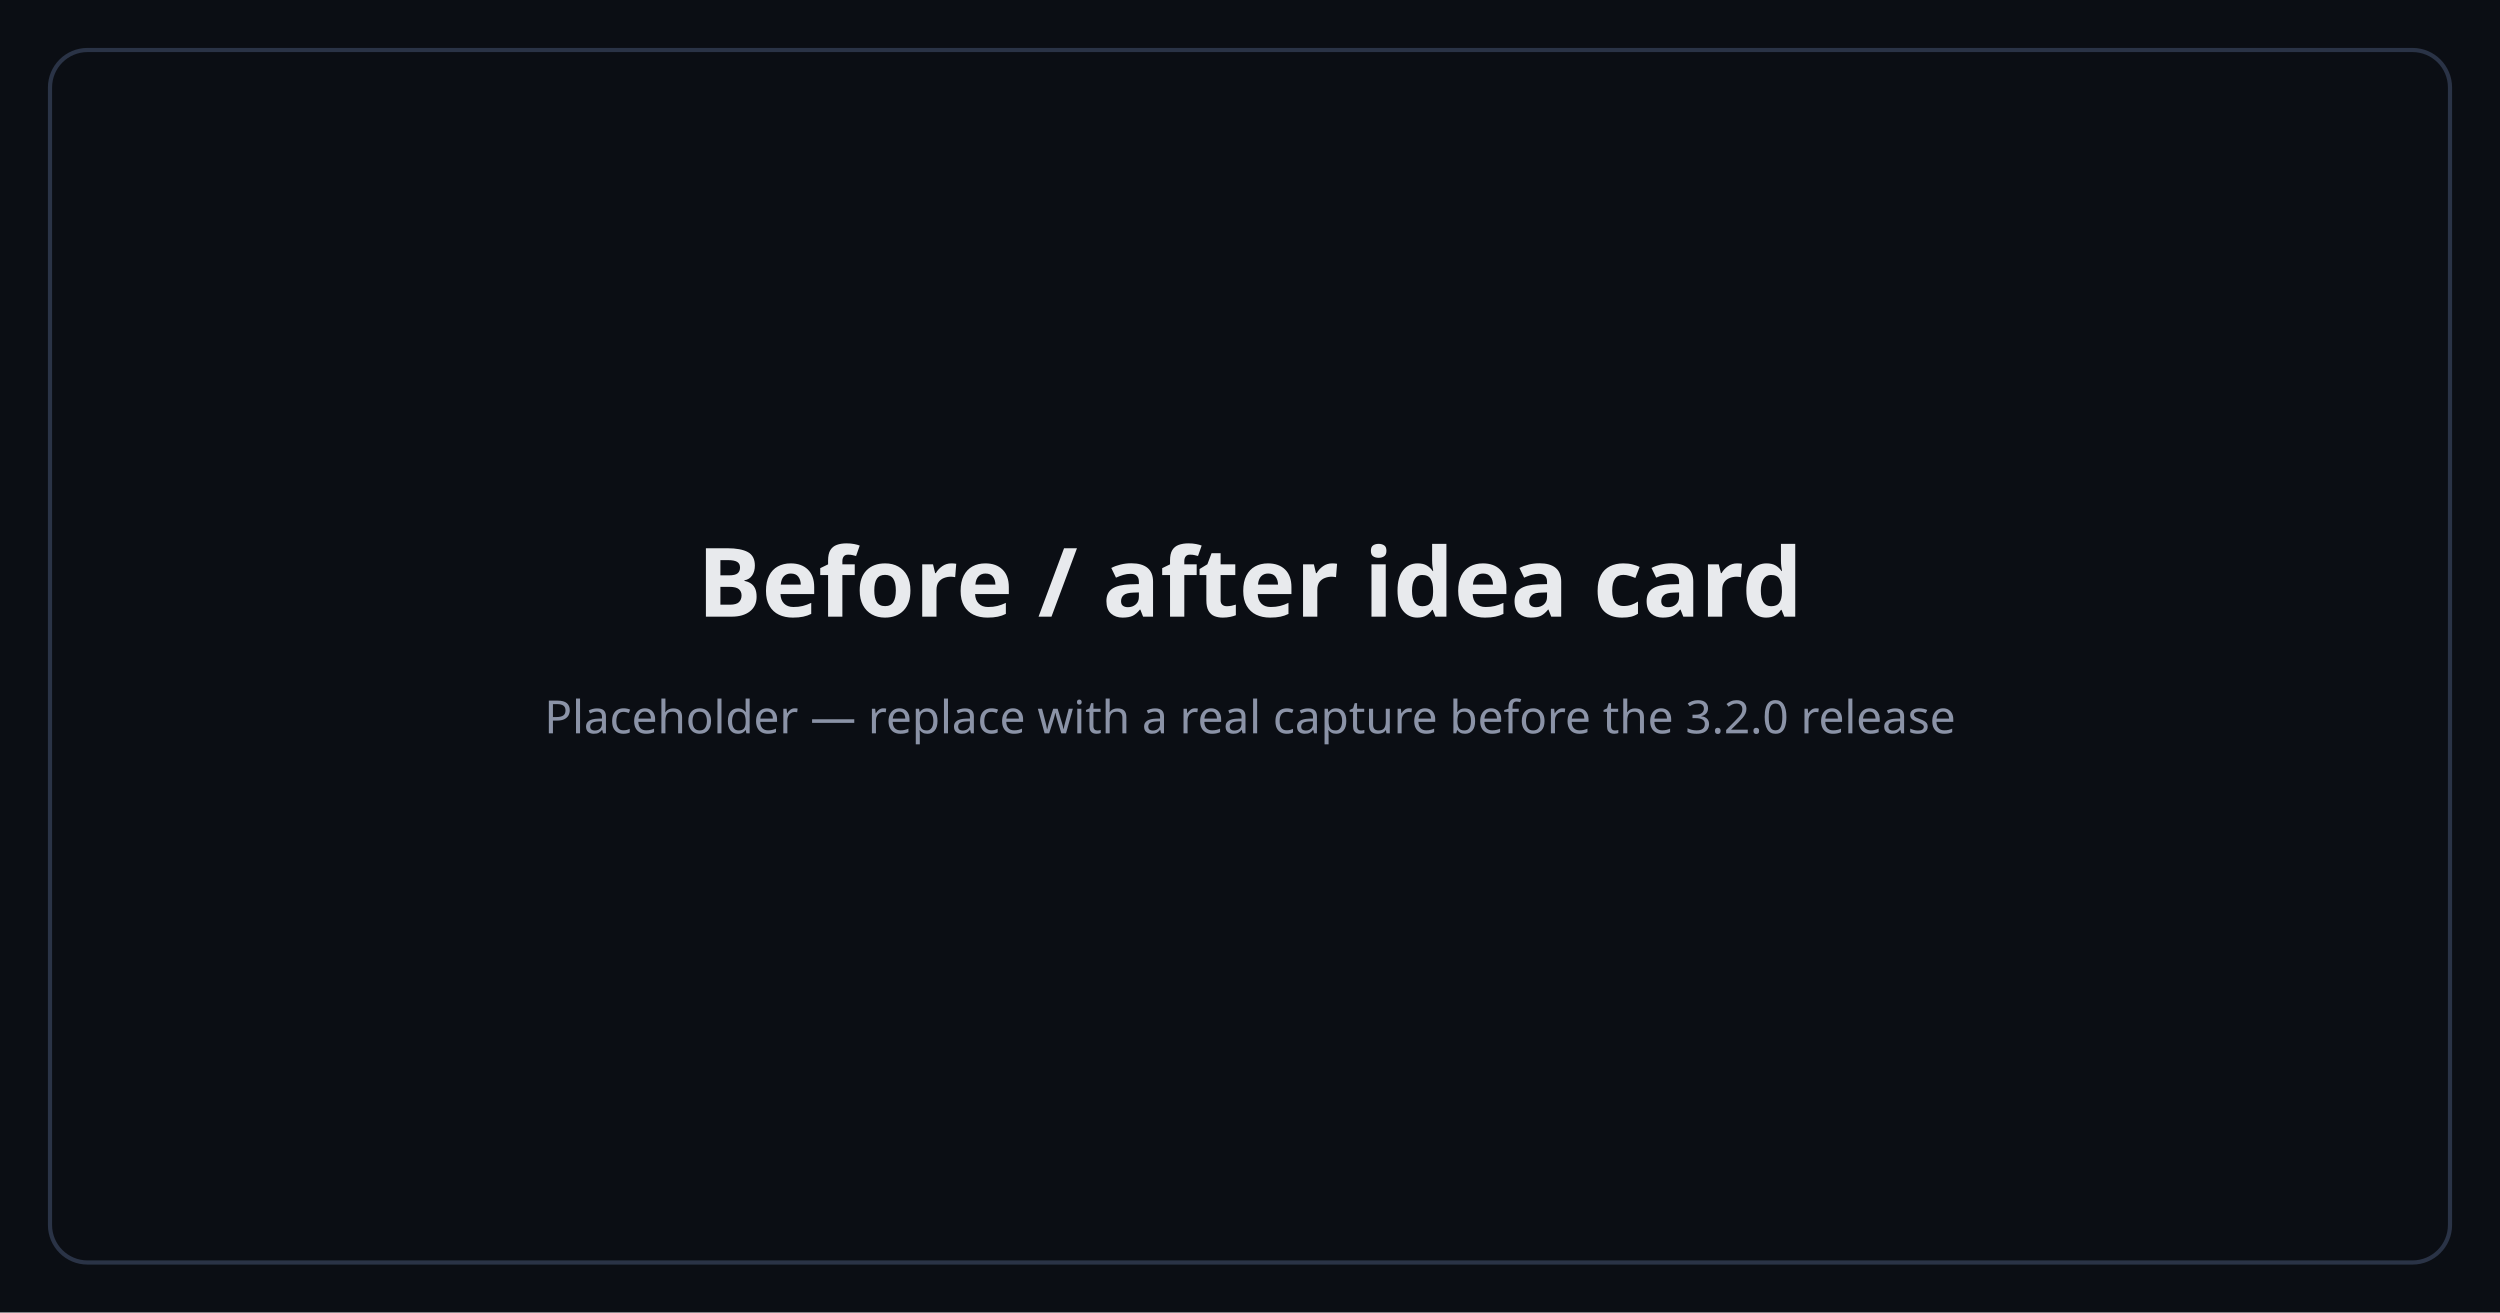
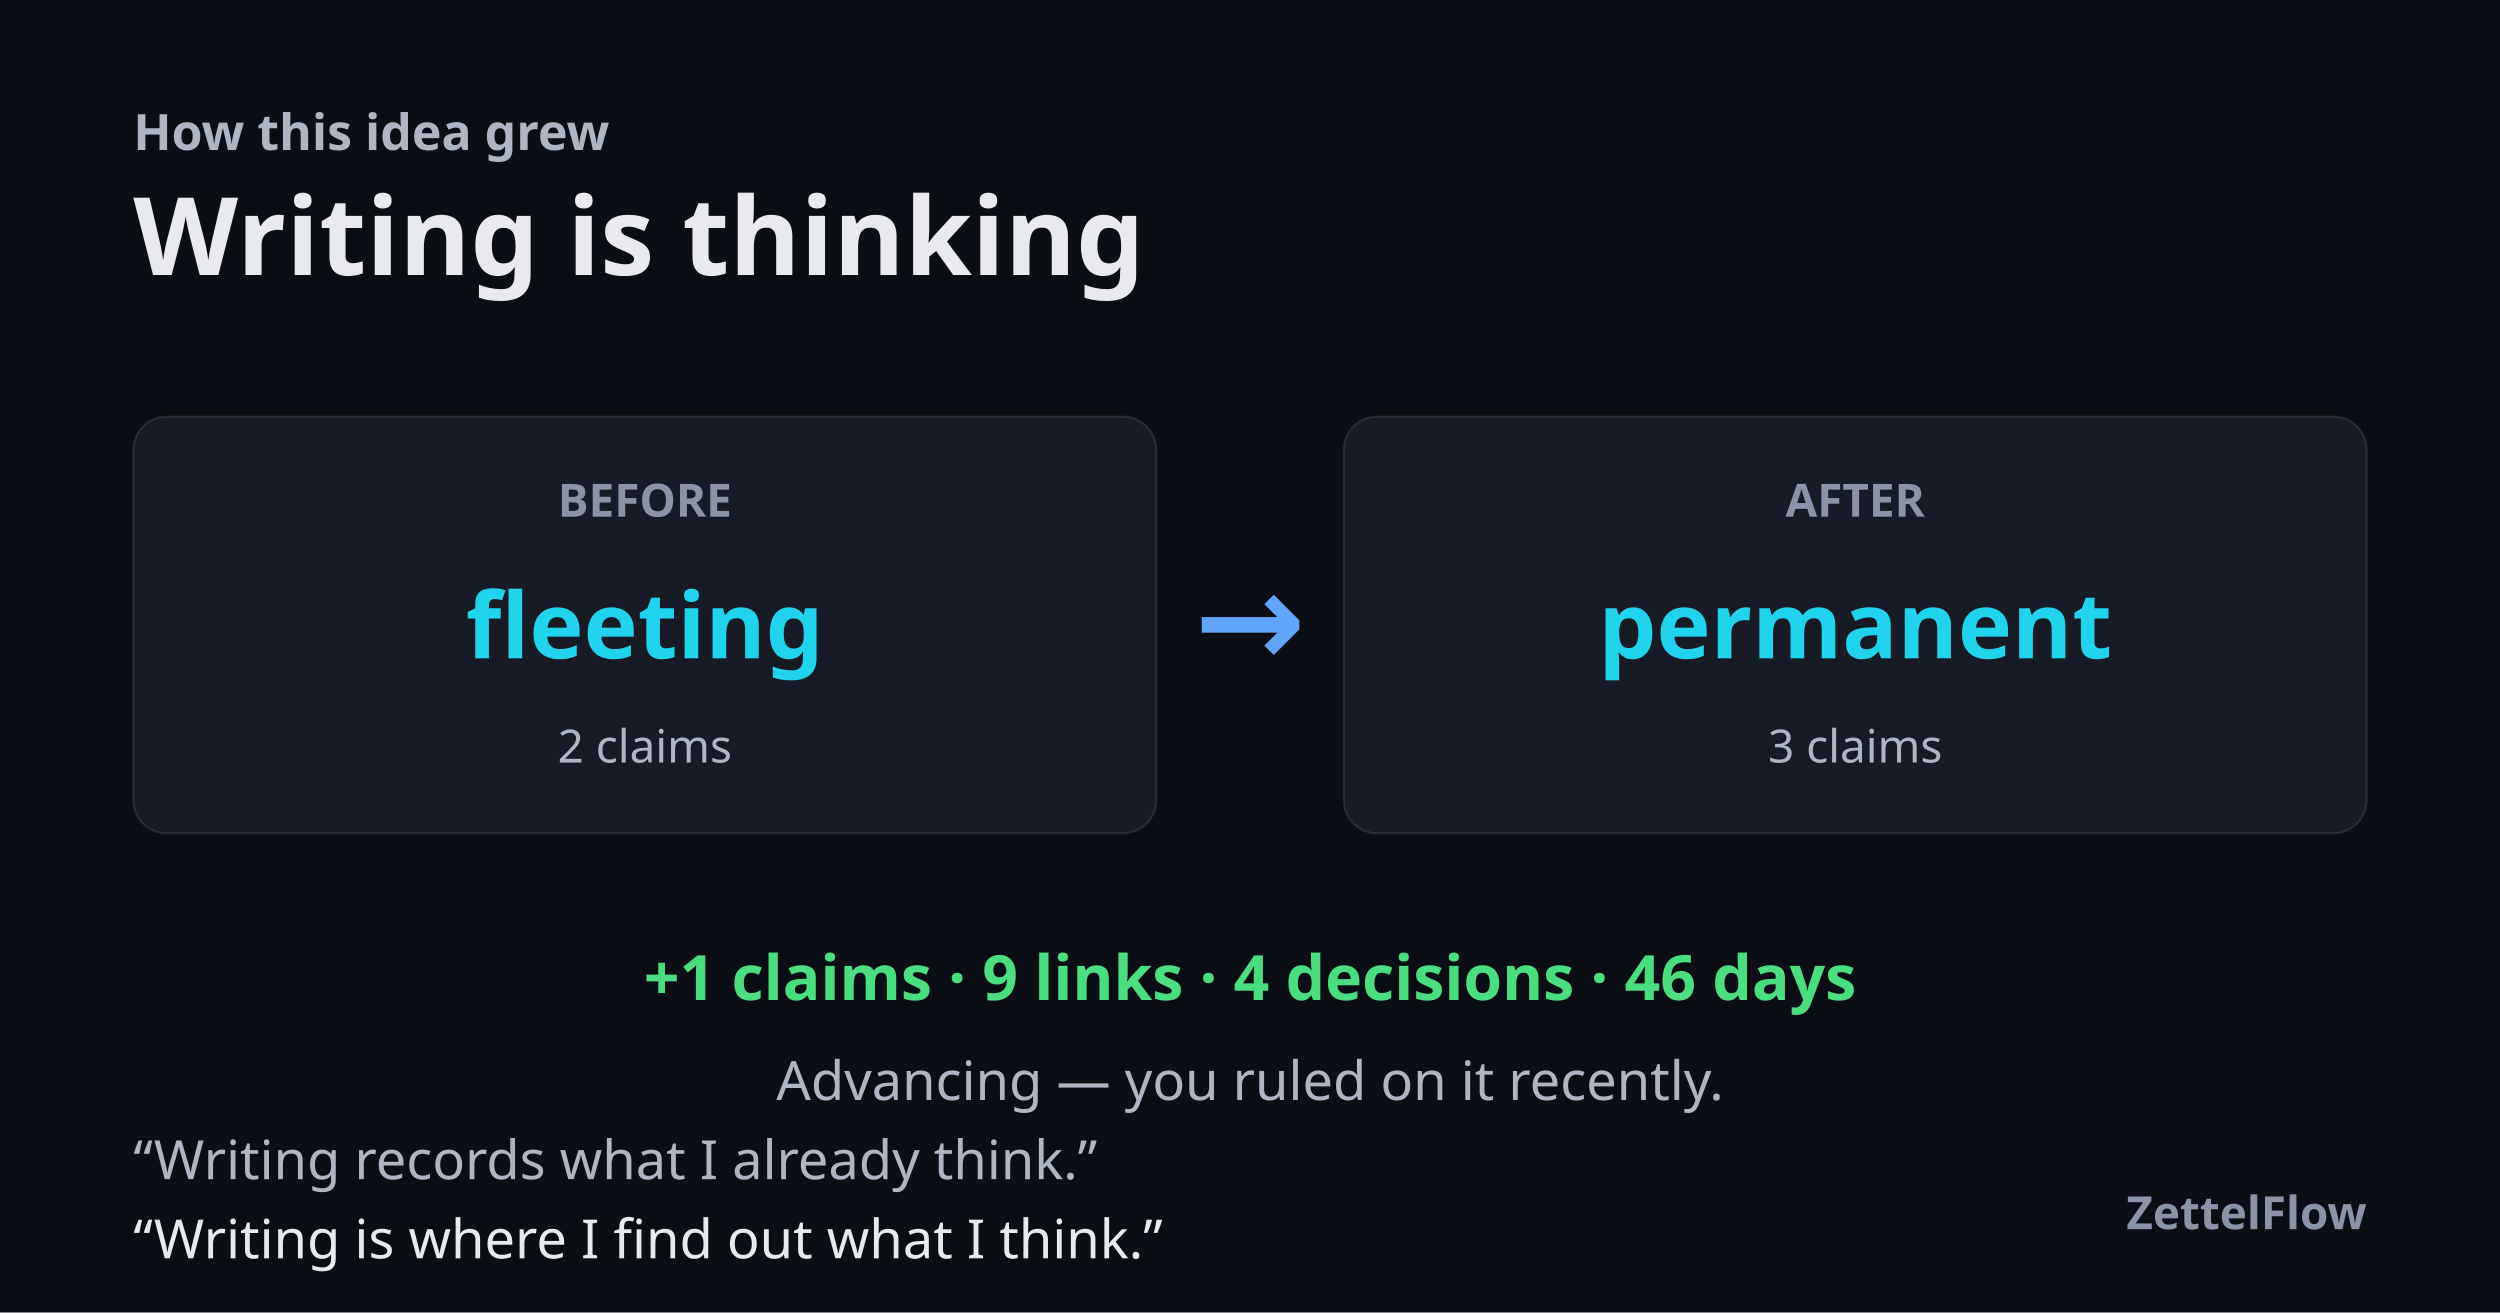
- <svg xmlns="http://www.w3.org/2000/svg" width="1200" height="630" viewBox="0 0 1200 630" role="img" aria-label="Before / after idea card (placeholder)">
+ <svg xmlns="http://www.w3.org/2000/svg" width="1200" height="630" viewBox="0 0 1200 630" role="img" aria-labelledby="t d" font-family="sans-serif">
  <rect width="1200" height="630" fill="#0b0e14" />
-   <rect x="24" y="24" width="1152" height="582" rx="18" fill="none" stroke="#2a3346" stroke-width="2" />
-   <text x="600" y="296" fill="#e8eaed" font-family="sans-serif" font-size="46" font-weight="700" text-anchor="middle">Before / after idea card</text>
-   <text x="600" y="352" fill="#8b93a7" font-family="sans-serif" font-size="22" text-anchor="middle">Placeholder — replace with a real capture before the 3.2.0 release</text>
+   <text x="64" y="72" fill="#aeb6c4" font-size="24" font-weight="600">How this idea grew</text>
+   <text x="64" y="132" fill="#e8eaed" font-size="52" font-weight="700">Writing is thinking</text>
+   <rect x="64" y="200" width="491" height="200" rx="16" fill="#161b26" stroke="rgba(255,255,255,0.10)" stroke-width="1" />
+   <text x="309.5" y="248" fill="#8b93a7" font-size="22" font-weight="600" text-anchor="middle">BEFORE</text>
+   <text x="309.5" y="316" fill="#22d3ee" font-size="44" font-weight="700" text-anchor="middle">fleeting</text>
+   <text x="309.5" y="366" fill="#aeb6c4" font-size="22" text-anchor="middle">2 claims</text>
+   <rect x="645" y="200" width="491" height="200" rx="16" fill="#161b26" stroke="rgba(255,255,255,0.10)" stroke-width="1" />
+   <text x="890.5" y="248" fill="#8b93a7" font-size="22" font-weight="600" text-anchor="middle">AFTER</text>
+   <text x="890.5" y="316" fill="#22d3ee" font-size="44" font-weight="700" text-anchor="middle">permanent</text>
+   <text x="890.5" y="366" fill="#aeb6c4" font-size="22" text-anchor="middle">3 claims</text>
+   <text x="600" y="320" fill="#60a5fa" font-size="64" font-weight="700" text-anchor="middle">→</text>
+   <text x="600" y="480" fill="#4ade80" font-size="30" font-weight="600" text-anchor="middle">+1 claims   ·   9 links   ·   4 decisions   ·   46 days</text>
+   <text x="600" y="528" fill="#aeb6c4" font-size="26" text-anchor="middle">Advancing — you ruled on it recently.</text>
+   <text x="64" y="566" fill="#aeb6c4" font-size="26">“Writing records what I already think.”</text>
+   <text x="64" y="604" fill="#e8eaed" font-size="26">“Writing is where I find out what I think.”</text>
+   <text x="1136" y="590" fill="#8b93a7" font-size="22" font-weight="600" text-anchor="end">ZettelFlow</text>
</svg>
